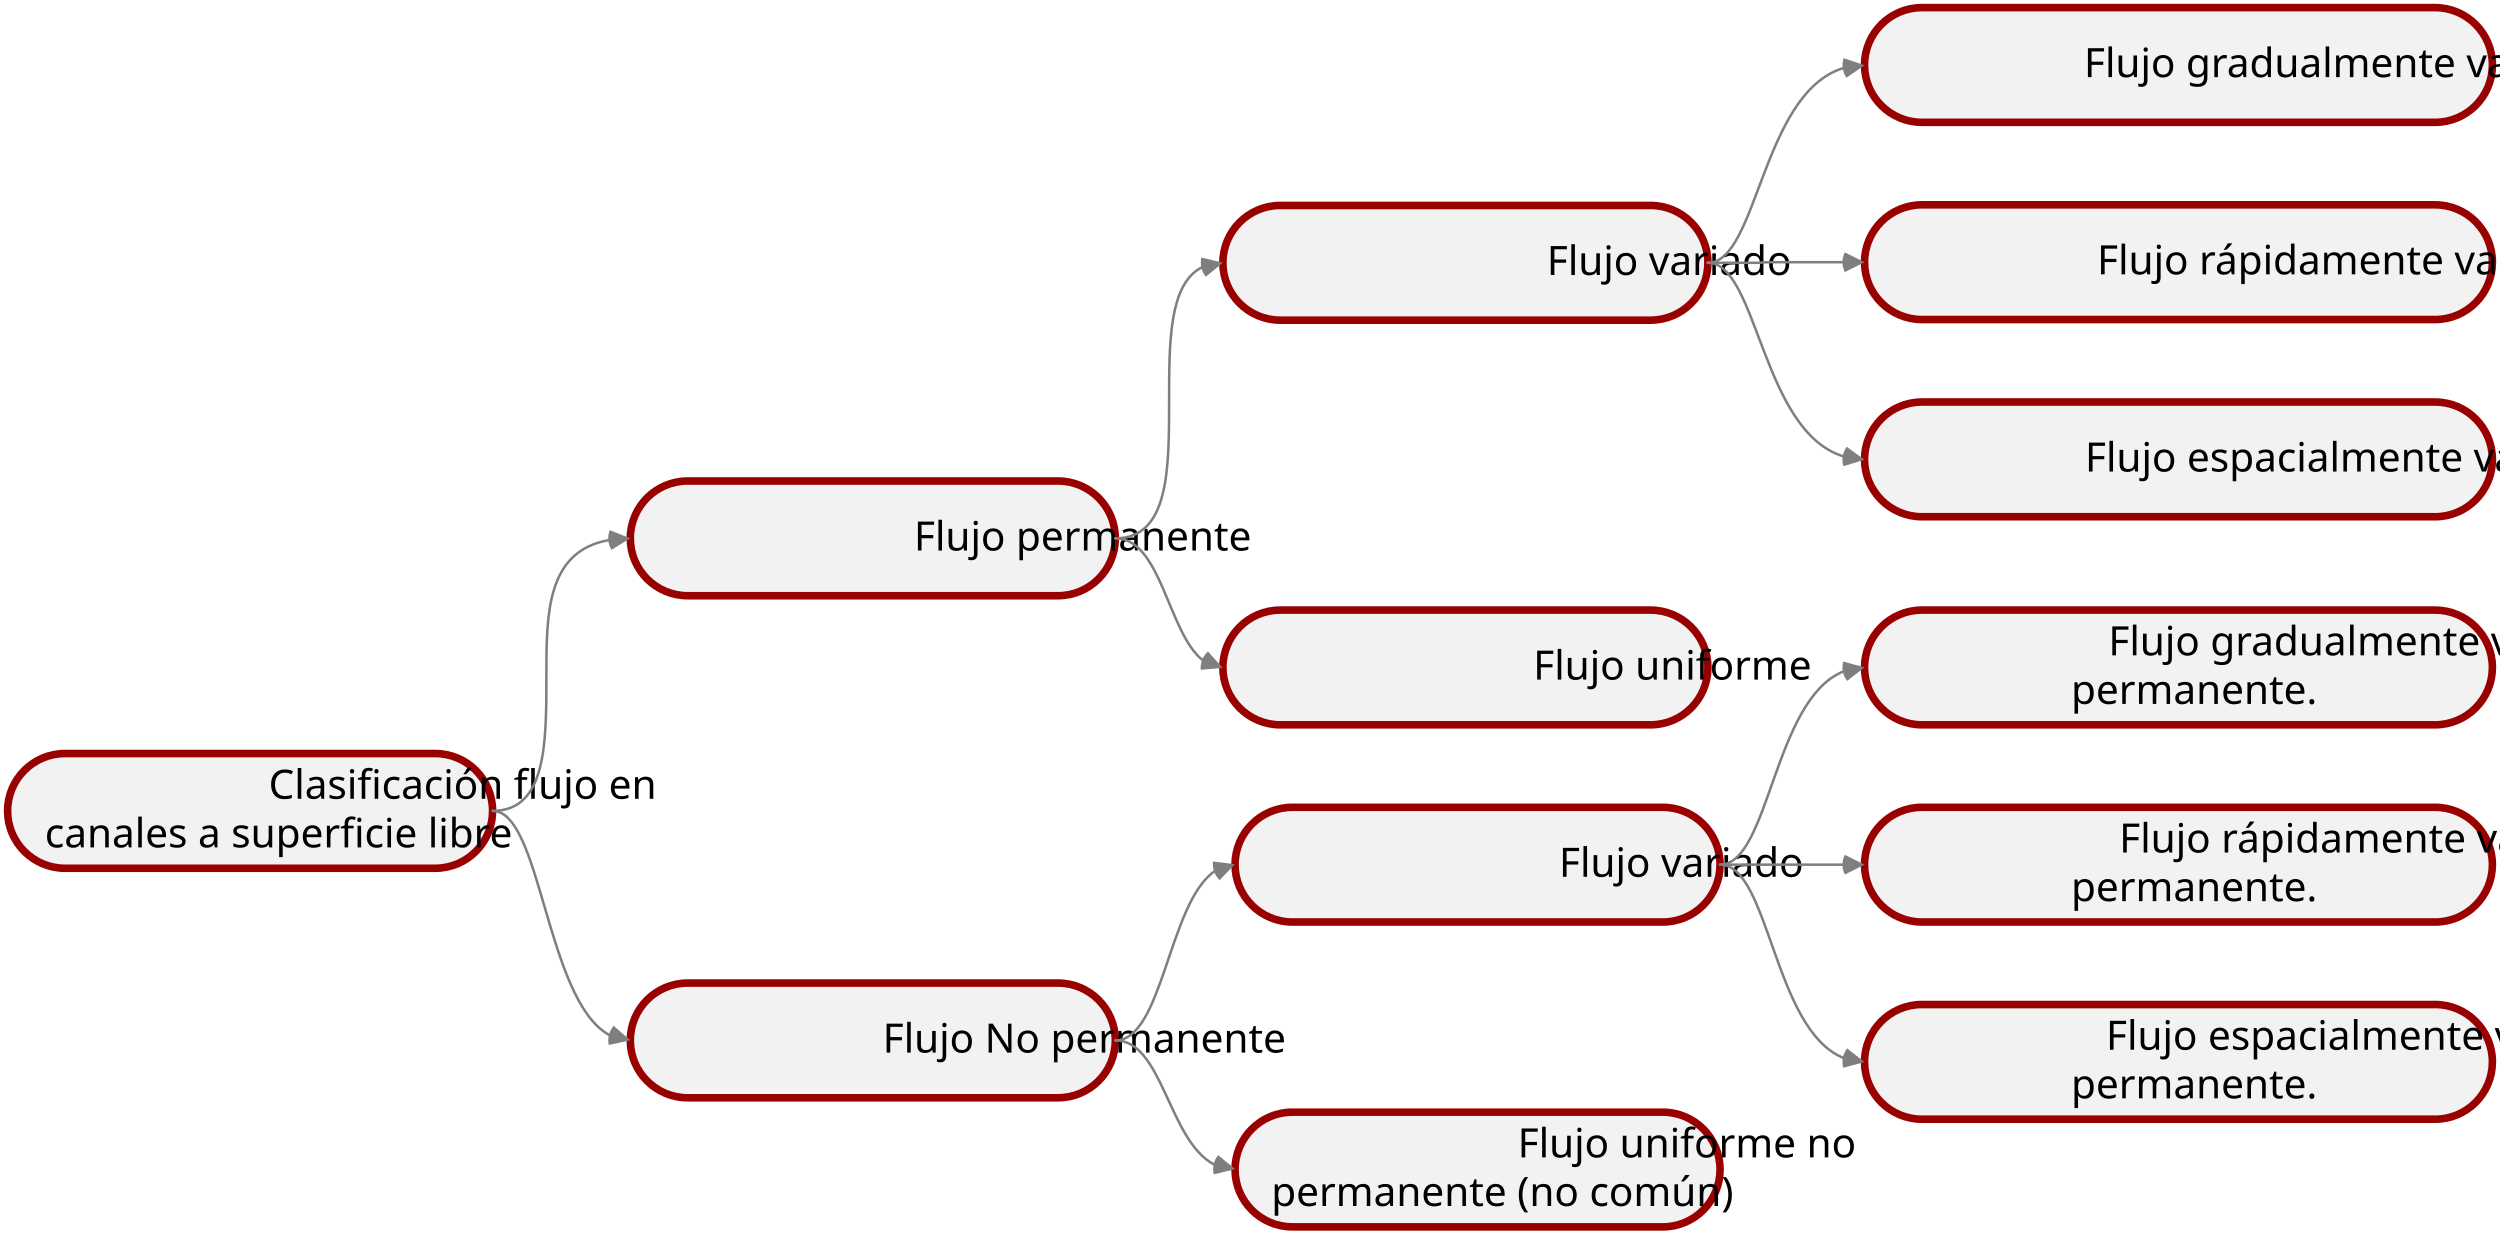
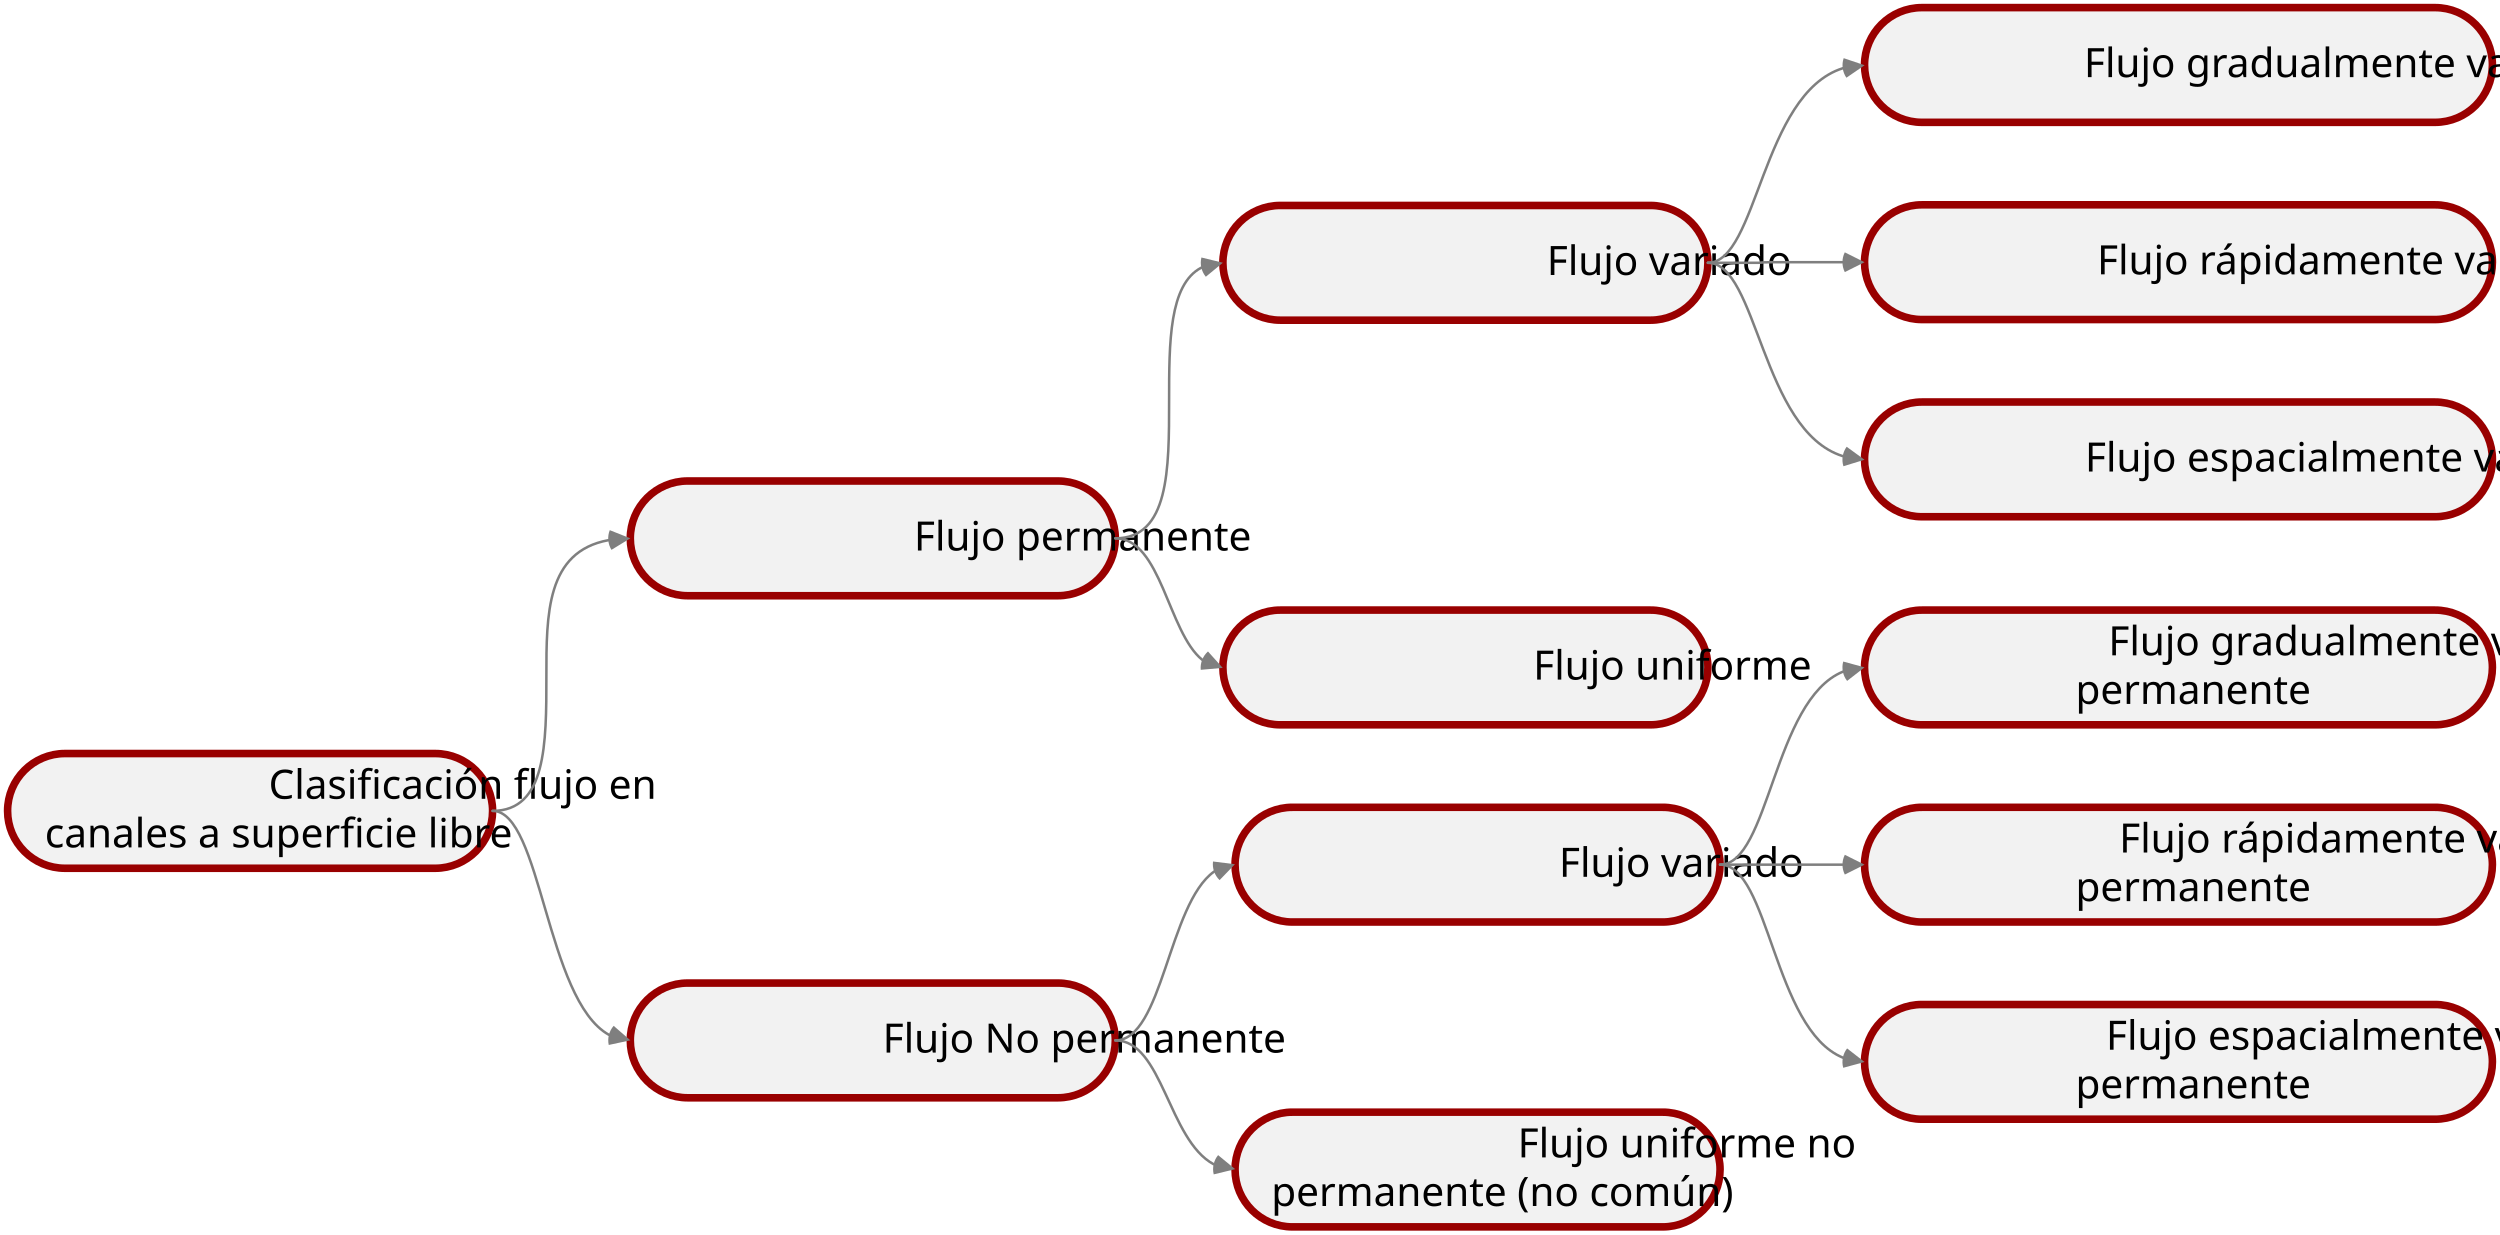
<svg xmlns="http://www.w3.org/2000/svg" xmlns:ns1="http://schemas.microsoft.com/visio/2003/SVGExtensions/" xmlns:xlink="http://www.w3.org/1999/xlink" width="6.861in" height="3.388in" viewBox="0 0 494.02 243.945" xml:space="preserve" color-interpolation-filters="sRGB" class="st7">
  <ns1:documentProperties ns1:langID="1033" ns1:metric="true" ns1:viewMarkup="false" />
  <style type="text/css">
	
		.st1 {fill:#f2f2f2;stroke:#990000;stroke-width:1.5}
		.st2 {fill:#000000;font-family:Segoe UI Light;font-size:0.667em}
		.st3 {font-size:1em}
		.st4 {marker-end:url(#mrkr6-50);stroke:#7f7f7f;stroke-linecap:round;stroke-linejoin:round;stroke-width:0.5}
		.st5 {fill:#7f7f7f;fill-opacity:1;stroke:#7f7f7f;stroke-opacity:1;stroke-width:0.258}
		.st6 {marker-end:url(#mrkr6-86);stroke:#7f7f7f;stroke-linecap:round;stroke-linejoin:round;stroke-width:0.5}
		.st7 {fill:none;fill-rule:evenodd;font-size:12px;overflow:visible;stroke-linecap:square;stroke-miterlimit:3}
	
	</style>
  <defs id="Markers">
    <g id="lend6">
      <path d="M 2 1 L 0 0 L 2.012 -1.006 C 2.329 -0.373 2.329 0.373 2.012 1.006 " style="stroke:none" />
    </g>
    <marker id="mrkr6-50" class="st5" ns1:arrowType="6" ns1:arrowSize="0" ns1:setback="8.01" refX="-8.01" orient="auto" markerUnits="strokeWidth" overflow="visible">
      <use xlink:href="#lend6" transform="scale(-3.88,-3.88) " />
    </marker>
    <marker id="mrkr6-86" class="st5" ns1:arrowType="6" ns1:arrowSize="0" ns1:setback="8.73" refX="-8.73" orient="auto" markerUnits="strokeWidth" overflow="visible">
      <use xlink:href="#lend6" transform="scale(-3.88,-3.88) " />
    </marker>
  </defs>
  <g ns1:mID="0" ns1:index="1" ns1:groupContext="foregroundPage">
    <ns1:pageProperties ns1:drawingScale="0.0393701" ns1:pageScale="0.0393701" ns1:drawingUnits="24" ns1:shadowOffsetX="8.50394" ns1:shadowOffsetY="-8.50394" />
    <ns1:layer ns1:name="Connector" ns1:index="0" />
    <g id="shape236-1" ns1:mID="236" ns1:groupContext="shape" transform="translate(1.5,-72.3661)">
      <ns1:userDefs>
        <ns1:ud ns1:nameU="CTypeTopLeftSnip" ns1:prompt="" ns1:val="VT0(0):5" />
        <ns1:ud ns1:nameU="CTypeTopRightSnip" ns1:prompt="" ns1:val="VT0(0):5" />
        <ns1:ud ns1:nameU="CTypeBotLeftSnip" ns1:prompt="" ns1:val="VT0(0):5" />
        <ns1:ud ns1:nameU="CTypeBotRightSnip" ns1:prompt="" ns1:val="VT0(0):5" />
        <ns1:ud ns1:nameU="CornerLockHoriz" ns1:prompt="" ns1:val="VT0(1):5" />
        <ns1:ud ns1:nameU="CornerLockVert" ns1:prompt="" ns1:val="VT0(1):5" />
        <ns1:ud ns1:nameU="CornerLockDiag" ns1:prompt="" ns1:val="VT0(0):5" />
        <ns1:ud ns1:nameU="TopLeftOffset" ns1:prompt="" ns1:val="VT0(0.15748031496063):24" />
        <ns1:ud ns1:nameU="TopRightOffset" ns1:prompt="" ns1:val="VT0(0.15748031496063):24" />
        <ns1:ud ns1:nameU="BotLeftOffset" ns1:prompt="" ns1:val="VT0(0.15748031496063):24" />
        <ns1:ud ns1:nameU="BotRightOffset" ns1:prompt="" ns1:val="VT0(0.15748031496063):24" />
        <ns1:ud ns1:nameU="visVersion" ns1:prompt="" ns1:val="VT0(15):26" />
      </ns1:userDefs>
      <ns1:textBlock ns1:margins="rect(2,2,2,2)" ns1:tabSpace="42.5197" />
      <ns1:textRect cx="47.92" cy="232.606" width="95.84" height="22.677" />
      <path d="M11.34 243.94 L84.5 243.94 A11.338 11.338 -180 0 0 95.84 232.61 A11.338 11.338 -180 0 0 84.5 221.27 L11.34        221.27 A11.338 11.338 -180 0 0 0 232.61 A11.338 11.338 -180 0 0 11.34 243.94 Z" class="st1" />
      <text x="14.13" y="230.21" class="st2" ns1:langID="1033">
        <ns1:paragraph ns1:horizAlign="1" />
        <ns1:tabList />Clasificación flujo en <tspan x="7.36" dy="1.2em" class="st3">canales a superficie libre</tspan>
      </text>
    </g>
    <g id="shape238-5" ns1:mID="238" ns1:groupContext="shape" transform="translate(124.554,-126.224)">
      <ns1:userDefs>
        <ns1:ud ns1:nameU="CTypeTopLeftSnip" ns1:prompt="" ns1:val="VT0(0):5" />
        <ns1:ud ns1:nameU="CTypeTopRightSnip" ns1:prompt="" ns1:val="VT0(0):5" />
        <ns1:ud ns1:nameU="CTypeBotLeftSnip" ns1:prompt="" ns1:val="VT0(0):5" />
        <ns1:ud ns1:nameU="CTypeBotRightSnip" ns1:prompt="" ns1:val="VT0(0):5" />
        <ns1:ud ns1:nameU="CornerLockHoriz" ns1:prompt="" ns1:val="VT0(1):5" />
        <ns1:ud ns1:nameU="CornerLockVert" ns1:prompt="" ns1:val="VT0(1):5" />
        <ns1:ud ns1:nameU="CornerLockDiag" ns1:prompt="" ns1:val="VT0(0):5" />
        <ns1:ud ns1:nameU="TopLeftOffset" ns1:prompt="" ns1:val="VT0(0.15748031496063):24" />
        <ns1:ud ns1:nameU="TopRightOffset" ns1:prompt="" ns1:val="VT0(0.15748031496063):24" />
        <ns1:ud ns1:nameU="BotLeftOffset" ns1:prompt="" ns1:val="VT0(0.15748031496063):24" />
        <ns1:ud ns1:nameU="BotRightOffset" ns1:prompt="" ns1:val="VT0(0.15748031496063):24" />
        <ns1:ud ns1:nameU="visVersion" ns1:prompt="" ns1:val="VT0(15):26" />
      </ns1:userDefs>
      <ns1:textBlock ns1:margins="rect(2,2,2,2)" ns1:tabSpace="42.5197" />
      <ns1:textRect cx="47.92" cy="232.606" width="95.84" height="22.677" />
      <path d="M11.34 243.94 L84.5 243.94 A11.338 11.338 -180 0 0 95.84 232.61 A11.338 11.338 -180 0 0 84.5 221.27 L11.34        221.27 A11.338 11.338 -180 0 0 0 232.61 A11.338 11.338 -180 0 0 11.34 243.94 Z" class="st1" />
      <text x="18.59" y="235.01" class="st2" ns1:langID="1033">
        <ns1:paragraph ns1:horizAlign="1" />
        <ns1:tabList />Flujo permanente</text>
    </g>
    <g id="shape240-8" ns1:mID="240" ns1:groupContext="shape" transform="translate(124.554,-27.0118)">
      <ns1:userDefs>
        <ns1:ud ns1:nameU="CTypeTopLeftSnip" ns1:prompt="" ns1:val="VT0(0):5" />
        <ns1:ud ns1:nameU="CTypeTopRightSnip" ns1:prompt="" ns1:val="VT0(0):5" />
        <ns1:ud ns1:nameU="CTypeBotLeftSnip" ns1:prompt="" ns1:val="VT0(0):5" />
        <ns1:ud ns1:nameU="CTypeBotRightSnip" ns1:prompt="" ns1:val="VT0(0):5" />
        <ns1:ud ns1:nameU="CornerLockHoriz" ns1:prompt="" ns1:val="VT0(1):5" />
        <ns1:ud ns1:nameU="CornerLockVert" ns1:prompt="" ns1:val="VT0(1):5" />
        <ns1:ud ns1:nameU="CornerLockDiag" ns1:prompt="" ns1:val="VT0(0):5" />
        <ns1:ud ns1:nameU="TopLeftOffset" ns1:prompt="" ns1:val="VT0(0.15748031496063):24" />
        <ns1:ud ns1:nameU="TopRightOffset" ns1:prompt="" ns1:val="VT0(0.15748031496063):24" />
        <ns1:ud ns1:nameU="BotLeftOffset" ns1:prompt="" ns1:val="VT0(0.15748031496063):24" />
        <ns1:ud ns1:nameU="BotRightOffset" ns1:prompt="" ns1:val="VT0(0.15748031496063):24" />
        <ns1:ud ns1:nameU="visVersion" ns1:prompt="" ns1:val="VT0(15):26" />
      </ns1:userDefs>
      <ns1:textBlock ns1:margins="rect(2,2,2,2)" ns1:tabSpace="42.5197" />
      <ns1:textRect cx="47.92" cy="232.606" width="95.84" height="22.677" />
      <path d="M11.34 243.94 L84.5 243.94 A11.338 11.338 -180 0 0 95.84 232.61 A11.338 11.338 -180 0 0 84.5 221.27 L11.34        221.27 A11.338 11.338 -180 0 0 0 232.61 A11.338 11.338 -180 0 0 11.34 243.94 Z" class="st1" />
      <text x="12.41" y="235.01" class="st2" ns1:langID="1033">
        <ns1:paragraph ns1:horizAlign="1" />
        <ns1:tabList />Flujo No permanente</text>
    </g>
    <g id="shape242-11" ns1:mID="242" ns1:groupContext="shape" transform="translate(241.654,-180.673)">
      <ns1:userDefs>
        <ns1:ud ns1:nameU="CTypeTopLeftSnip" ns1:prompt="" ns1:val="VT0(0):5" />
        <ns1:ud ns1:nameU="CTypeTopRightSnip" ns1:prompt="" ns1:val="VT0(0):5" />
        <ns1:ud ns1:nameU="CTypeBotLeftSnip" ns1:prompt="" ns1:val="VT0(0):5" />
        <ns1:ud ns1:nameU="CTypeBotRightSnip" ns1:prompt="" ns1:val="VT0(0):5" />
        <ns1:ud ns1:nameU="CornerLockHoriz" ns1:prompt="" ns1:val="VT0(1):5" />
        <ns1:ud ns1:nameU="CornerLockVert" ns1:prompt="" ns1:val="VT0(1):5" />
        <ns1:ud ns1:nameU="CornerLockDiag" ns1:prompt="" ns1:val="VT0(0):5" />
        <ns1:ud ns1:nameU="TopLeftOffset" ns1:prompt="" ns1:val="VT0(0.15748031496063):24" />
        <ns1:ud ns1:nameU="TopRightOffset" ns1:prompt="" ns1:val="VT0(0.15748031496063):24" />
        <ns1:ud ns1:nameU="BotLeftOffset" ns1:prompt="" ns1:val="VT0(0.15748031496063):24" />
        <ns1:ud ns1:nameU="BotRightOffset" ns1:prompt="" ns1:val="VT0(0.15748031496063):24" />
        <ns1:ud ns1:nameU="visVersion" ns1:prompt="" ns1:val="VT0(15):26" />
      </ns1:userDefs>
      <ns1:textBlock ns1:margins="rect(2,2,2,2)" ns1:tabSpace="42.5197" />
      <ns1:textRect cx="47.92" cy="232.606" width="95.84" height="22.677" />
      <path d="M11.34 243.94 L84.5 243.94 A11.338 11.338 -180 0 0 95.84 232.61 A11.338 11.338 -180 0 0 84.5 221.27 L11.34        221.27 A11.338 11.338 -180 0 0 0 232.61 A11.338 11.338 -180 0 0 11.34 243.94 Z" class="st1" />
      <text x="26.55" y="235.01" class="st2" ns1:langID="1033">
        <ns1:paragraph ns1:horizAlign="1" />
        <ns1:tabList />Flujo variado</text>
    </g>
    <g id="shape243-14" ns1:mID="243" ns1:groupContext="shape" transform="translate(241.654,-100.713)">
      <ns1:userDefs>
        <ns1:ud ns1:nameU="CTypeTopLeftSnip" ns1:prompt="" ns1:val="VT0(0):5" />
        <ns1:ud ns1:nameU="CTypeTopRightSnip" ns1:prompt="" ns1:val="VT0(0):5" />
        <ns1:ud ns1:nameU="CTypeBotLeftSnip" ns1:prompt="" ns1:val="VT0(0):5" />
        <ns1:ud ns1:nameU="CTypeBotRightSnip" ns1:prompt="" ns1:val="VT0(0):5" />
        <ns1:ud ns1:nameU="CornerLockHoriz" ns1:prompt="" ns1:val="VT0(1):5" />
        <ns1:ud ns1:nameU="CornerLockVert" ns1:prompt="" ns1:val="VT0(1):5" />
        <ns1:ud ns1:nameU="CornerLockDiag" ns1:prompt="" ns1:val="VT0(0):5" />
        <ns1:ud ns1:nameU="TopLeftOffset" ns1:prompt="" ns1:val="VT0(0.15748031496063):24" />
        <ns1:ud ns1:nameU="TopRightOffset" ns1:prompt="" ns1:val="VT0(0.15748031496063):24" />
        <ns1:ud ns1:nameU="BotLeftOffset" ns1:prompt="" ns1:val="VT0(0.15748031496063):24" />
        <ns1:ud ns1:nameU="BotRightOffset" ns1:prompt="" ns1:val="VT0(0.15748031496063):24" />
        <ns1:ud ns1:nameU="visVersion" ns1:prompt="" ns1:val="VT0(15):26" />
      </ns1:userDefs>
      <ns1:textBlock ns1:margins="rect(2,2,2,2)" ns1:tabSpace="42.5197" />
      <ns1:textRect cx="47.92" cy="232.606" width="95.84" height="22.677" />
      <path d="M11.34 243.94 L84.5 243.94 A11.338 11.338 -180 0 0 95.84 232.61 A11.338 11.338 -180 0 0 84.5 221.27 L11.34        221.27 A11.338 11.338 -180 0 0 0 232.61 A11.338 11.338 -180 0 0 11.34 243.94 Z" class="st1" />
      <text x="23.86" y="235.01" class="st2" ns1:langID="1033">
        <ns1:paragraph ns1:horizAlign="1" />
        <ns1:tabList />Flujo uniforme</text>
    </g>
    <g id="shape244-17" ns1:mID="244" ns1:groupContext="shape" transform="translate(244.059,-61.7433)">
      <ns1:userDefs>
        <ns1:ud ns1:nameU="CTypeTopLeftSnip" ns1:prompt="" ns1:val="VT0(0):5" />
        <ns1:ud ns1:nameU="CTypeTopRightSnip" ns1:prompt="" ns1:val="VT0(0):5" />
        <ns1:ud ns1:nameU="CTypeBotLeftSnip" ns1:prompt="" ns1:val="VT0(0):5" />
        <ns1:ud ns1:nameU="CTypeBotRightSnip" ns1:prompt="" ns1:val="VT0(0):5" />
        <ns1:ud ns1:nameU="CornerLockHoriz" ns1:prompt="" ns1:val="VT0(1):5" />
        <ns1:ud ns1:nameU="CornerLockVert" ns1:prompt="" ns1:val="VT0(1):5" />
        <ns1:ud ns1:nameU="CornerLockDiag" ns1:prompt="" ns1:val="VT0(0):5" />
        <ns1:ud ns1:nameU="TopLeftOffset" ns1:prompt="" ns1:val="VT0(0.15748031496063):24" />
        <ns1:ud ns1:nameU="TopRightOffset" ns1:prompt="" ns1:val="VT0(0.15748031496063):24" />
        <ns1:ud ns1:nameU="BotLeftOffset" ns1:prompt="" ns1:val="VT0(0.15748031496063):24" />
        <ns1:ud ns1:nameU="BotRightOffset" ns1:prompt="" ns1:val="VT0(0.15748031496063):24" />
        <ns1:ud ns1:nameU="visVersion" ns1:prompt="" ns1:val="VT0(15):26" />
      </ns1:userDefs>
      <ns1:textBlock ns1:margins="rect(2,2,2,2)" ns1:tabSpace="42.5197" />
      <ns1:textRect cx="47.92" cy="232.606" width="95.84" height="22.677" />
      <path d="M11.34 243.94 L84.5 243.94 A11.338 11.338 -180 0 0 95.84 232.61 A11.338 11.338 -180 0 0 84.5 221.27 L11.34        221.27 A11.338 11.338 -180 0 0 0 232.61 A11.338 11.338 -180 0 0 11.34 243.94 Z" class="st1" />
      <text x="26.55" y="235.01" class="st2" ns1:langID="1033">
        <ns1:paragraph ns1:horizAlign="1" />
        <ns1:tabList />Flujo variado</text>
    </g>
    <g id="shape245-20" ns1:mID="245" ns1:groupContext="shape" transform="translate(244.059,-1.5)">
      <ns1:userDefs>
        <ns1:ud ns1:nameU="CTypeTopLeftSnip" ns1:prompt="" ns1:val="VT0(0):5" />
        <ns1:ud ns1:nameU="CTypeTopRightSnip" ns1:prompt="" ns1:val="VT0(0):5" />
        <ns1:ud ns1:nameU="CTypeBotLeftSnip" ns1:prompt="" ns1:val="VT0(0):5" />
        <ns1:ud ns1:nameU="CTypeBotRightSnip" ns1:prompt="" ns1:val="VT0(0):5" />
        <ns1:ud ns1:nameU="CornerLockHoriz" ns1:prompt="" ns1:val="VT0(1):5" />
        <ns1:ud ns1:nameU="CornerLockVert" ns1:prompt="" ns1:val="VT0(1):5" />
        <ns1:ud ns1:nameU="CornerLockDiag" ns1:prompt="" ns1:val="VT0(0):5" />
        <ns1:ud ns1:nameU="TopLeftOffset" ns1:prompt="" ns1:val="VT0(0.15748031496063):24" />
        <ns1:ud ns1:nameU="TopRightOffset" ns1:prompt="" ns1:val="VT0(0.15748031496063):24" />
        <ns1:ud ns1:nameU="BotLeftOffset" ns1:prompt="" ns1:val="VT0(0.15748031496063):24" />
        <ns1:ud ns1:nameU="BotRightOffset" ns1:prompt="" ns1:val="VT0(0.15748031496063):24" />
        <ns1:ud ns1:nameU="visVersion" ns1:prompt="" ns1:val="VT0(15):26" />
      </ns1:userDefs>
      <ns1:textBlock ns1:margins="rect(2,2,2,2)" ns1:tabSpace="42.5197" />
      <ns1:textRect cx="47.92" cy="232.606" width="95.84" height="22.677" />
      <path d="M11.34 243.94 L84.5 243.94 A11.338 11.338 -180 0 0 95.84 232.61 A11.338 11.338 -180 0 0 84.5 221.27 L11.34        221.27 A11.338 11.338 -180 0 0 0 232.61 A11.338 11.338 -180 0 0 11.34 243.94 Z" class="st1" />
      <text x="18.38" y="230.21" class="st2" ns1:langID="1033">
        <ns1:paragraph ns1:horizAlign="1" />
        <ns1:tabList />Flujo uniforme no <tspan x="7.15" dy="1.2em" class="st3">permanente (no común)</tspan>
      </text>
    </g>
    <g id="shape246-24" ns1:mID="246" ns1:groupContext="shape" transform="translate(368.449,-219.768)">
      <ns1:userDefs>
        <ns1:ud ns1:nameU="CTypeTopLeftSnip" ns1:prompt="" ns1:val="VT0(0):5" />
        <ns1:ud ns1:nameU="CTypeTopRightSnip" ns1:prompt="" ns1:val="VT0(0):5" />
        <ns1:ud ns1:nameU="CTypeBotLeftSnip" ns1:prompt="" ns1:val="VT0(0):5" />
        <ns1:ud ns1:nameU="CTypeBotRightSnip" ns1:prompt="" ns1:val="VT0(0):5" />
        <ns1:ud ns1:nameU="CornerLockHoriz" ns1:prompt="" ns1:val="VT0(1):5" />
        <ns1:ud ns1:nameU="CornerLockVert" ns1:prompt="" ns1:val="VT0(1):5" />
        <ns1:ud ns1:nameU="CornerLockDiag" ns1:prompt="" ns1:val="VT0(0):5" />
        <ns1:ud ns1:nameU="TopLeftOffset" ns1:prompt="" ns1:val="VT0(0.15748031496063):24" />
        <ns1:ud ns1:nameU="TopRightOffset" ns1:prompt="" ns1:val="VT0(0.15748031496063):24" />
        <ns1:ud ns1:nameU="BotLeftOffset" ns1:prompt="" ns1:val="VT0(0.15748031496063):24" />
        <ns1:ud ns1:nameU="BotRightOffset" ns1:prompt="" ns1:val="VT0(0.15748031496063):24" />
        <ns1:ud ns1:nameU="visVersion" ns1:prompt="" ns1:val="VT0(15):26" />
      </ns1:userDefs>
      <ns1:textBlock ns1:margins="rect(2,2,2,2)" ns1:tabSpace="42.5197" />
      <ns1:textRect cx="62.035" cy="232.606" width="124.08" height="22.677" />
      <path d="M11.34 243.94 L112.73 243.94 A11.338 11.338 -180 0 0 124.07 232.61 A11.338 11.338 -180 0 0 112.73 221.27        L11.34 221.27 A11.338 11.338 -180 0 0 0 232.61 A11.338 11.338 -180 0 0 11.34 243.94 Z" class="st1" />
      <text x="5.9" y="235.01" class="st2" ns1:langID="1033">
        <ns1:paragraph ns1:horizAlign="1" />
        <ns1:tabList />Flujo gradualmente variado (FGV)</text>
    </g>
    <g id="shape247-27" ns1:mID="247" ns1:groupContext="shape" transform="translate(368.449,-180.798)">
      <ns1:userDefs>
        <ns1:ud ns1:nameU="CTypeTopLeftSnip" ns1:prompt="" ns1:val="VT0(0):5" />
        <ns1:ud ns1:nameU="CTypeTopRightSnip" ns1:prompt="" ns1:val="VT0(0):5" />
        <ns1:ud ns1:nameU="CTypeBotLeftSnip" ns1:prompt="" ns1:val="VT0(0):5" />
        <ns1:ud ns1:nameU="CTypeBotRightSnip" ns1:prompt="" ns1:val="VT0(0):5" />
        <ns1:ud ns1:nameU="CornerLockHoriz" ns1:prompt="" ns1:val="VT0(1):5" />
        <ns1:ud ns1:nameU="CornerLockVert" ns1:prompt="" ns1:val="VT0(1):5" />
        <ns1:ud ns1:nameU="CornerLockDiag" ns1:prompt="" ns1:val="VT0(0):5" />
        <ns1:ud ns1:nameU="TopLeftOffset" ns1:prompt="" ns1:val="VT0(0.15748031496063):24" />
        <ns1:ud ns1:nameU="TopRightOffset" ns1:prompt="" ns1:val="VT0(0.15748031496063):24" />
        <ns1:ud ns1:nameU="BotLeftOffset" ns1:prompt="" ns1:val="VT0(0.15748031496063):24" />
        <ns1:ud ns1:nameU="BotRightOffset" ns1:prompt="" ns1:val="VT0(0.15748031496063):24" />
        <ns1:ud ns1:nameU="visVersion" ns1:prompt="" ns1:val="VT0(15):26" />
      </ns1:userDefs>
      <ns1:textBlock ns1:margins="rect(2,2,2,2)" ns1:tabSpace="42.5197" />
      <ns1:textRect cx="62.035" cy="232.606" width="124.08" height="22.677" />
      <path d="M11.34 243.94 L112.73 243.94 A11.338 11.338 -180 0 0 124.07 232.61 A11.338 11.338 -180 0 0 112.73 221.27        L11.34 221.27 A11.338 11.338 -180 0 0 0 232.61 A11.338 11.338 -180 0 0 11.34 243.94 Z" class="st1" />
      <text x="8.49" y="235.01" class="st2" ns1:langID="1033">
        <ns1:paragraph ns1:horizAlign="1" />
        <ns1:tabList />Flujo rápidamente variado (FRV)</text>
    </g>
    <g id="shape248-30" ns1:mID="248" ns1:groupContext="shape" transform="translate(368.449,-141.829)">
      <ns1:userDefs>
        <ns1:ud ns1:nameU="CTypeTopLeftSnip" ns1:prompt="" ns1:val="VT0(0):5" />
        <ns1:ud ns1:nameU="CTypeTopRightSnip" ns1:prompt="" ns1:val="VT0(0):5" />
        <ns1:ud ns1:nameU="CTypeBotLeftSnip" ns1:prompt="" ns1:val="VT0(0):5" />
        <ns1:ud ns1:nameU="CTypeBotRightSnip" ns1:prompt="" ns1:val="VT0(0):5" />
        <ns1:ud ns1:nameU="CornerLockHoriz" ns1:prompt="" ns1:val="VT0(1):5" />
        <ns1:ud ns1:nameU="CornerLockVert" ns1:prompt="" ns1:val="VT0(1):5" />
        <ns1:ud ns1:nameU="CornerLockDiag" ns1:prompt="" ns1:val="VT0(0):5" />
        <ns1:ud ns1:nameU="TopLeftOffset" ns1:prompt="" ns1:val="VT0(0.15748031496063):24" />
        <ns1:ud ns1:nameU="TopRightOffset" ns1:prompt="" ns1:val="VT0(0.15748031496063):24" />
        <ns1:ud ns1:nameU="BotLeftOffset" ns1:prompt="" ns1:val="VT0(0.15748031496063):24" />
        <ns1:ud ns1:nameU="BotRightOffset" ns1:prompt="" ns1:val="VT0(0.15748031496063):24" />
        <ns1:ud ns1:nameU="visVersion" ns1:prompt="" ns1:val="VT0(15):26" />
      </ns1:userDefs>
      <ns1:textBlock ns1:margins="rect(2,2,2,2)" ns1:tabSpace="42.5197" />
      <ns1:textRect cx="62.035" cy="232.606" width="124.08" height="22.677" />
      <path d="M11.34 243.94 L112.73 243.94 A11.338 11.338 -180 0 0 124.07 232.61 A11.338 11.338 -180 0 0 112.73 221.27        L11.34 221.27 A11.338 11.338 -180 0 0 0 232.61 A11.338 11.338 -180 0 0 11.34 243.94 Z" class="st1" />
      <text x="6.1" y="235.01" class="st2" ns1:langID="1033">
        <ns1:paragraph ns1:horizAlign="1" />
        <ns1:tabList />Flujo espacialmente variado (FEV)</text>
    </g>
    <g id="shape249-33" ns1:mID="249" ns1:groupContext="shape" transform="translate(368.449,-100.713)">
      <ns1:userDefs>
        <ns1:ud ns1:nameU="CTypeTopLeftSnip" ns1:prompt="" ns1:val="VT0(0):5" />
        <ns1:ud ns1:nameU="CTypeTopRightSnip" ns1:prompt="" ns1:val="VT0(0):5" />
        <ns1:ud ns1:nameU="CTypeBotLeftSnip" ns1:prompt="" ns1:val="VT0(0):5" />
        <ns1:ud ns1:nameU="CTypeBotRightSnip" ns1:prompt="" ns1:val="VT0(0):5" />
        <ns1:ud ns1:nameU="CornerLockHoriz" ns1:prompt="" ns1:val="VT0(1):5" />
        <ns1:ud ns1:nameU="CornerLockVert" ns1:prompt="" ns1:val="VT0(1):5" />
        <ns1:ud ns1:nameU="CornerLockDiag" ns1:prompt="" ns1:val="VT0(0):5" />
        <ns1:ud ns1:nameU="TopLeftOffset" ns1:prompt="" ns1:val="VT0(0.15748031496063):24" />
        <ns1:ud ns1:nameU="TopRightOffset" ns1:prompt="" ns1:val="VT0(0.15748031496063):24" />
        <ns1:ud ns1:nameU="BotLeftOffset" ns1:prompt="" ns1:val="VT0(0.15748031496063):24" />
        <ns1:ud ns1:nameU="BotRightOffset" ns1:prompt="" ns1:val="VT0(0.15748031496063):24" />
        <ns1:ud ns1:nameU="visVersion" ns1:prompt="" ns1:val="VT0(15):26" />
      </ns1:userDefs>
      <ns1:textBlock ns1:margins="rect(2,2,2,2)" ns1:tabSpace="42.5197" />
      <ns1:textRect cx="62.035" cy="232.606" width="124.08" height="22.677" />
      <path d="M11.34 243.94 L112.73 243.94 A11.338 11.338 -180 0 0 124.07 232.61 A11.338 11.338 -180 0 0 112.73 221.27        L11.34 221.27 A11.338 11.338 -180 0 0 0 232.61 A11.338 11.338 -180 0 0 11.34 243.94 Z" class="st1" />
      <text x="10.72" y="230.21" class="st2" ns1:langID="1033">
        <ns1:paragraph ns1:horizAlign="1" />
-         <ns1:tabList />Flujo gradualmente variado no <tspan x="40.8" dy="1.2em" class="st3">permanente.</tspan>
+         <ns1:tabList />Flujo gradualmente variado no <tspan x="41.68" dy="1.2em" class="st3">permanente</tspan>
      </text>
    </g>
    <g id="shape250-37" ns1:mID="250" ns1:groupContext="shape" transform="translate(368.449,-61.7433)">
      <ns1:userDefs>
        <ns1:ud ns1:nameU="CTypeTopLeftSnip" ns1:prompt="" ns1:val="VT0(0):5" />
        <ns1:ud ns1:nameU="CTypeTopRightSnip" ns1:prompt="" ns1:val="VT0(0):5" />
        <ns1:ud ns1:nameU="CTypeBotLeftSnip" ns1:prompt="" ns1:val="VT0(0):5" />
        <ns1:ud ns1:nameU="CTypeBotRightSnip" ns1:prompt="" ns1:val="VT0(0):5" />
        <ns1:ud ns1:nameU="CornerLockHoriz" ns1:prompt="" ns1:val="VT0(1):5" />
        <ns1:ud ns1:nameU="CornerLockVert" ns1:prompt="" ns1:val="VT0(1):5" />
        <ns1:ud ns1:nameU="CornerLockDiag" ns1:prompt="" ns1:val="VT0(0):5" />
        <ns1:ud ns1:nameU="TopLeftOffset" ns1:prompt="" ns1:val="VT0(0.15748031496063):24" />
        <ns1:ud ns1:nameU="TopRightOffset" ns1:prompt="" ns1:val="VT0(0.15748031496063):24" />
        <ns1:ud ns1:nameU="BotLeftOffset" ns1:prompt="" ns1:val="VT0(0.15748031496063):24" />
        <ns1:ud ns1:nameU="BotRightOffset" ns1:prompt="" ns1:val="VT0(0.15748031496063):24" />
        <ns1:ud ns1:nameU="visVersion" ns1:prompt="" ns1:val="VT0(15):26" />
      </ns1:userDefs>
      <ns1:textBlock ns1:margins="rect(2,2,2,2)" ns1:tabSpace="42.5197" />
      <ns1:textRect cx="62.035" cy="232.606" width="124.08" height="22.677" />
      <path d="M11.34 243.94 L112.73 243.94 A11.338 11.338 -180 0 0 124.07 232.61 A11.338 11.338 -180 0 0 112.73 221.27        L11.34 221.27 A11.338 11.338 -180 0 0 0 232.61 A11.338 11.338 -180 0 0 11.34 243.94 Z" class="st1" />
      <text x="12.86" y="230.21" class="st2" ns1:langID="1033">
        <ns1:paragraph ns1:horizAlign="1" />
-         <ns1:tabList />Flujo rápidamente variado no <tspan x="40.8" dy="1.2em" class="st3">permanente.</tspan>
+         <ns1:tabList />Flujo rápidamente variado no <tspan x="41.68" dy="1.2em" class="st3">permanente</tspan>
      </text>
    </g>
    <g id="shape251-41" ns1:mID="251" ns1:groupContext="shape" transform="translate(368.449,-22.774)">
      <ns1:userDefs>
        <ns1:ud ns1:nameU="CTypeTopLeftSnip" ns1:prompt="" ns1:val="VT0(0):5" />
        <ns1:ud ns1:nameU="CTypeTopRightSnip" ns1:prompt="" ns1:val="VT0(0):5" />
        <ns1:ud ns1:nameU="CTypeBotLeftSnip" ns1:prompt="" ns1:val="VT0(0):5" />
        <ns1:ud ns1:nameU="CTypeBotRightSnip" ns1:prompt="" ns1:val="VT0(0):5" />
        <ns1:ud ns1:nameU="CornerLockHoriz" ns1:prompt="" ns1:val="VT0(1):5" />
        <ns1:ud ns1:nameU="CornerLockVert" ns1:prompt="" ns1:val="VT0(1):5" />
        <ns1:ud ns1:nameU="CornerLockDiag" ns1:prompt="" ns1:val="VT0(0):5" />
        <ns1:ud ns1:nameU="TopLeftOffset" ns1:prompt="" ns1:val="VT0(0.15748031496063):24" />
        <ns1:ud ns1:nameU="TopRightOffset" ns1:prompt="" ns1:val="VT0(0.15748031496063):24" />
        <ns1:ud ns1:nameU="BotLeftOffset" ns1:prompt="" ns1:val="VT0(0.15748031496063):24" />
        <ns1:ud ns1:nameU="BotRightOffset" ns1:prompt="" ns1:val="VT0(0.15748031496063):24" />
        <ns1:ud ns1:nameU="visVersion" ns1:prompt="" ns1:val="VT0(15):26" />
      </ns1:userDefs>
      <ns1:textBlock ns1:margins="rect(2,2,2,2)" ns1:tabSpace="42.5197" />
      <ns1:textRect cx="62.035" cy="232.606" width="124.08" height="22.677" />
      <path d="M11.34 243.94 L112.73 243.94 A11.338 11.338 -180 0 0 124.07 232.61 A11.338 11.338 -180 0 0 112.73 221.27        L11.34 221.27 A11.338 11.338 -180 0 0 0 232.61 A11.338 11.338 -180 0 0 11.34 243.94 Z" class="st1" />
      <text x="10.25" y="230.21" class="st2" ns1:langID="1033">
        <ns1:paragraph ns1:horizAlign="1" />
-         <ns1:tabList />Flujo espacialmente variado no <tspan x="40.8" dy="1.2em" class="st3">permanente.</tspan>
+         <ns1:tabList />Flujo espacialmente variado no <tspan x="41.68" dy="1.2em" class="st3">permanente</tspan>
      </text>
    </g>
    <g id="shape252-45" ns1:mID="252" ns1:groupContext="shape" ns1:layerMember="0" transform="translate(97.3392,-83.7047)">
      <ns1:userDefs>
        <ns1:ud ns1:nameU="visVersion" ns1:val="VT0(15):26" />
      </ns1:userDefs>
      <path d="M0 243.94 C10.63 243.94 10.63 230.66 10.63 217.37 C10.63 205.04 10.63 192.72 22.87 190.45 L23.22 190.42" class="st4" />
    </g>
    <g id="shape263-51" ns1:mID="263" ns1:groupContext="shape" ns1:layerMember="0" transform="translate(97.3392,-83.7047)">
      <ns1:userDefs>
        <ns1:ud ns1:nameU="visVersion" ns1:val="VT0(15):26" />
      </ns1:userDefs>
      <path d="M0 243.94 C9.64 243.94 10.54 281.25 22.99 288.19 L23.34 288.28" class="st4" />
    </g>
    <g id="shape264-56" ns1:mID="264" ns1:groupContext="shape" ns1:layerMember="0" transform="translate(220.394,-137.563)">
      <ns1:userDefs>
        <ns1:ud ns1:nameU="visVersion" ns1:val="VT0(15):26" />
      </ns1:userDefs>
      <path d="M0 243.94 C10.63 243.94 10.63 230.33 10.63 216.72 C10.63 205.24 10.63 193.77 17 190.45 L17.35 190.37" class="st4" />
    </g>
    <g id="shape265-61" ns1:mID="265" ns1:groupContext="shape" ns1:layerMember="0" transform="translate(220.394,-137.563)">
      <ns1:userDefs>
        <ns1:ud ns1:nameU="visVersion" ns1:val="VT0(15):26" />
      </ns1:userDefs>
      <path d="M0 243.94 C9.05 243.94 10.4 262.46 17.17 267.94 L17.5 268.07" class="st4" />
    </g>
    <g id="shape266-66" ns1:mID="266" ns1:groupContext="shape" ns1:layerMember="0" transform="translate(220.394,-38.3504)">
      <ns1:userDefs>
        <ns1:ud ns1:nameU="visVersion" ns1:val="VT0(15):26" />
      </ns1:userDefs>
      <path d="M0 243.94 C9.36 243.94 10.48 217 19.52 210.58 L19.86 210.46" class="st4" />
    </g>
    <g id="shape267-71" ns1:mID="267" ns1:groupContext="shape" ns1:layerMember="0" transform="translate(220.394,-38.3504)">
      <ns1:userDefs>
        <ns1:ud ns1:nameU="visVersion" ns1:val="VT0(15):26" />
      </ns1:userDefs>
      <path d="M0 243.94 C9.33 243.94 10.47 263.6 19.43 268.41 L19.78 268.49" class="st4" />
    </g>
    <g id="shape268-76" ns1:mID="268" ns1:groupContext="shape" ns1:layerMember="0" transform="translate(337.493,-192.012)">
      <ns1:userDefs>
        <ns1:ud ns1:nameU="visVersion" ns1:val="VT0(15):26" />
      </ns1:userDefs>
      <path d="M0 243.94 C9.82 243.94 10.57 210.6 26.64 205.5 L27 205.45" class="st4" />
    </g>
    <g id="shape269-81" ns1:mID="269" ns1:groupContext="shape" ns1:layerMember="0" transform="translate(337.493,-184.988)">
      <ns1:userDefs>
        <ns1:ud ns1:nameU="visVersion" ns1:val="VT0(15):26" />
      </ns1:userDefs>
      <path d="M0 236.92 C5.31 236.92 7.09 236.92 8.47 236.92 C9.17 236.92 9.76 236.92 10.12 236.91 C10.63 236.89 10.63 236.85        11.07 236.83 C11.66 236.8 13.01 236.8 14.48 236.8 C16.94 236.8 19.73 236.8 26.59 236.8" class="st6" />
    </g>
    <g id="shape270-87" ns1:mID="270" ns1:groupContext="shape" ns1:layerMember="0" transform="translate(337.493,-192.012)">
      <ns1:userDefs>
        <ns1:ud ns1:nameU="visVersion" ns1:val="VT0(15):26" />
      </ns1:userDefs>
      <path d="M0 243.94 C9.82 243.94 10.57 277.08 26.64 282.14 L27 282.2" class="st4" />
    </g>
    <g id="shape272-92" ns1:mID="272" ns1:groupContext="shape" ns1:layerMember="0" transform="translate(339.898,-73.0819)">
      <ns1:userDefs>
        <ns1:ud ns1:nameU="visVersion" ns1:val="VT0(15):26" />
      </ns1:userDefs>
      <path d="M0 243.94 C9.71 243.94 10.55 211.45 24.27 205.81 L24.62 205.74" class="st4" />
    </g>
    <g id="shape273-97" ns1:mID="273" ns1:groupContext="shape" ns1:layerMember="0" transform="translate(339.898,-65.9953)">
      <ns1:userDefs>
        <ns1:ud ns1:nameU="visVersion" ns1:val="VT0(15):26" />
      </ns1:userDefs>
      <path d="M0 236.86 C5.88 236.86 16.6 236.86 24.19 236.86" class="st6" />
    </g>
    <g id="shape274-102" ns1:mID="274" ns1:groupContext="shape" ns1:layerMember="0" transform="translate(339.898,-73.0819)">
      <ns1:userDefs>
        <ns1:ud ns1:nameU="visVersion" ns1:val="VT0(15):26" />
      </ns1:userDefs>
      <path d="M0 243.94 C9.71 243.94 10.55 276.44 24.27 282.08 L24.62 282.15" class="st4" />
    </g>
  </g>
</svg>
